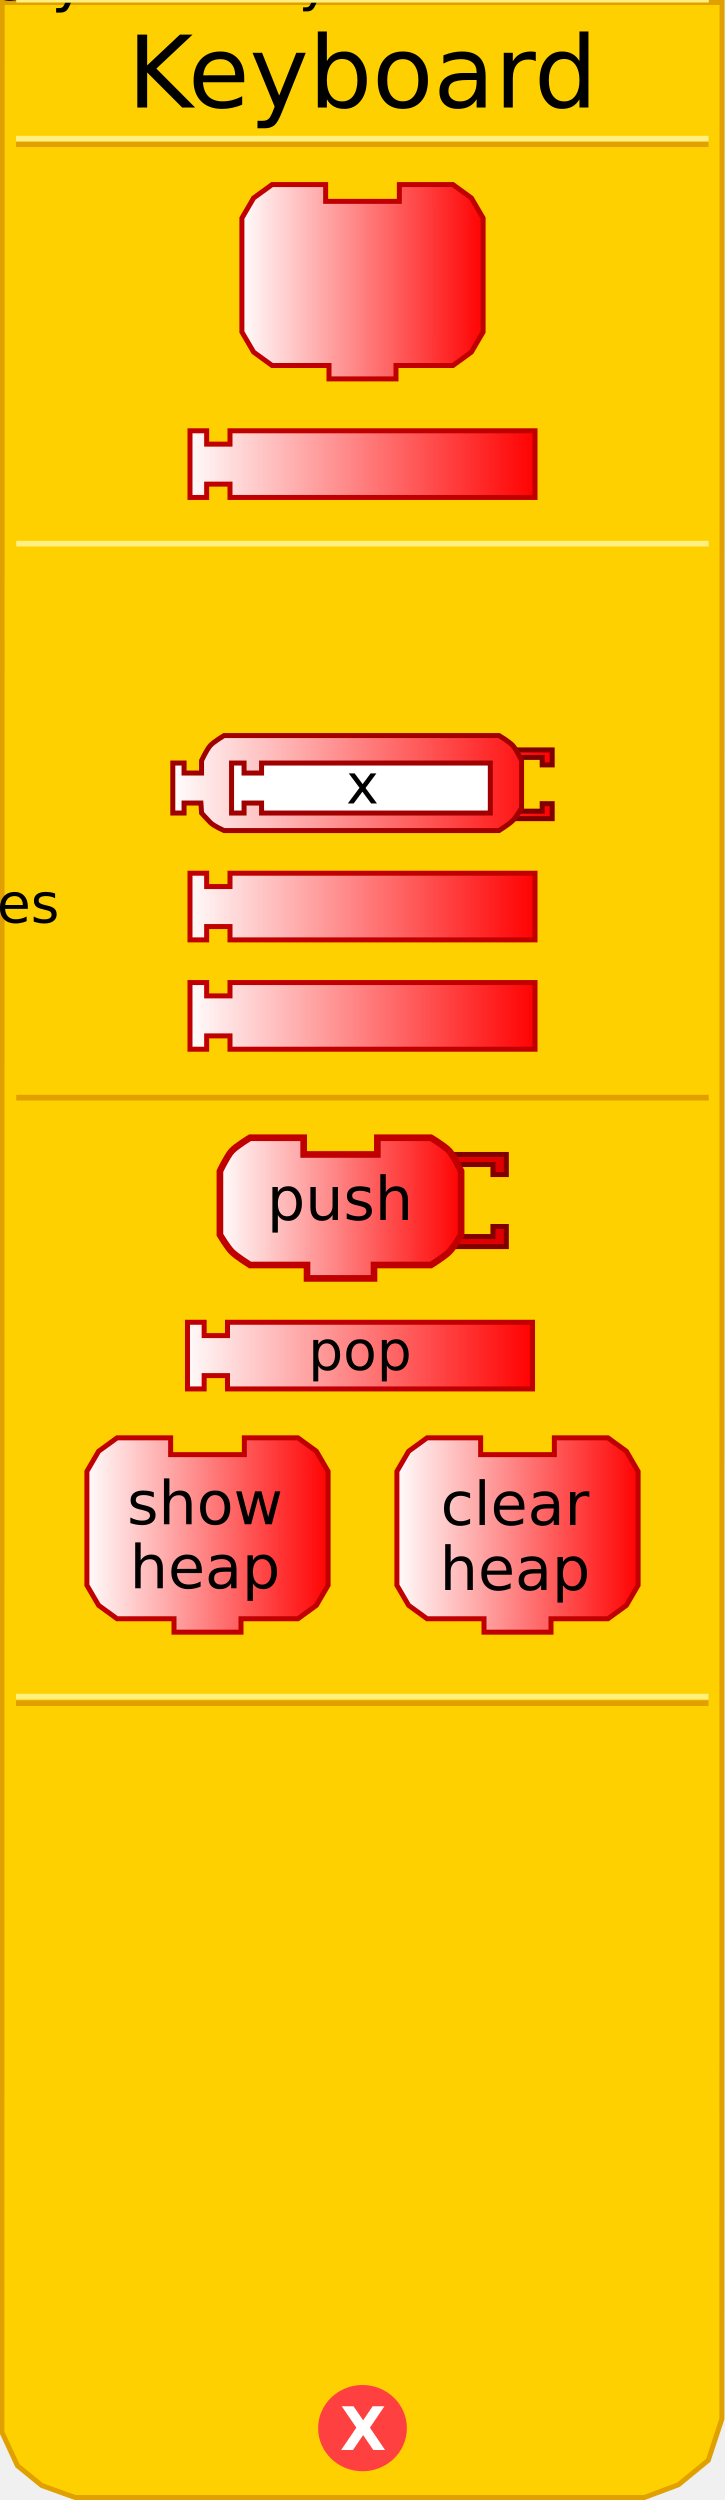
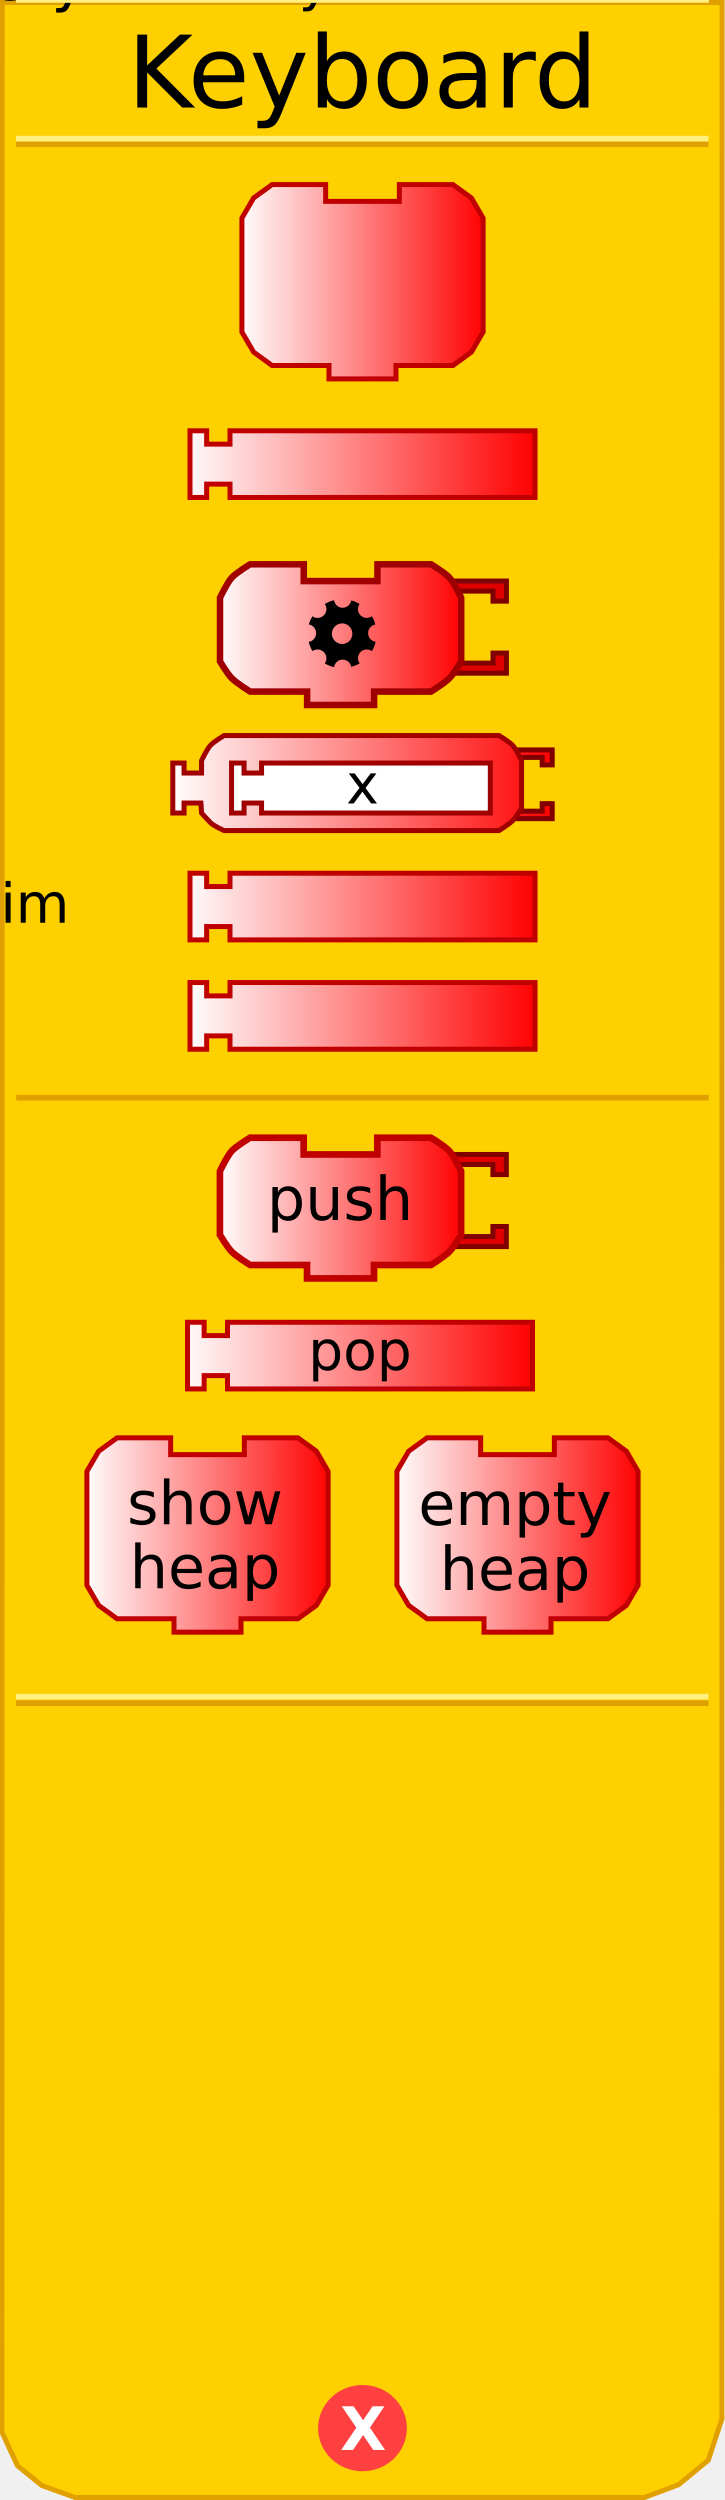
<svg xmlns="http://www.w3.org/2000/svg" xmlns:xlink="http://www.w3.org/1999/xlink" version="1.0" width="145" height="500" id="svg2">
  <defs id="defs4">
    <linearGradient id="linearGradient3712">
      <stop id="stop3714" style="stop-color:#ffffff;stop-opacity:1" offset="0" />
      <stop id="stop3716" style="stop-color:#ff0000;stop-opacity:1" offset="1" />
    </linearGradient>
    <linearGradient x1="69" y1="226" x2="140" y2="226" id="linearGradient2431" xlink:href="#linearGradient3712" gradientUnits="userSpaceOnUse" gradientTransform="translate(-32.52428,-133.8278)" />
    <linearGradient x1="0" y1="22" x2="74" y2="22" id="linearGradient3208" xlink:href="#linearGradient3712" gradientUnits="userSpaceOnUse" gradientTransform="matrix(0.67,0,0,0.67,47.71,36.24818)" />
    <linearGradient x1="69" y1="226" x2="140" y2="226" id="linearGradient2505" xlink:href="#linearGradient3712" gradientUnits="userSpaceOnUse" gradientTransform="translate(-32.52428,106.1141)" />
    <linearGradient x1="69.856" y1="226.654" x2="140.193" y2="226.654" id="linearGradient2507" xlink:href="#linearGradient3712" gradientUnits="userSpaceOnUse" gradientTransform="translate(-32.52428,132.449)" />
    <linearGradient x1="0" y1="22" x2="74" y2="22" id="linearGradient2513" xlink:href="#linearGradient3712" gradientUnits="userSpaceOnUse" gradientTransform="matrix(0.5,0,0,0.5,34.0625,146.6083)" />
    <linearGradient x1="34.062" y1="156.608" x2="110.938" y2="156.608" id="linearGradient3199" xlink:href="#linearGradient3712" gradientUnits="userSpaceOnUse" />
    <linearGradient x1="34.062" y1="156.608" x2="110.938" y2="156.608" id="linearGradient3209" xlink:href="#linearGradient3712" gradientUnits="userSpaceOnUse" />
    <linearGradient x1="34.062" y1="156.608" x2="110.938" y2="156.608" id="linearGradient3213" xlink:href="#linearGradient3712" gradientUnits="userSpaceOnUse" />
    <linearGradient x1="34.062" y1="156.608" x2="110.938" y2="156.608" id="linearGradient3219" xlink:href="#linearGradient3712" gradientUnits="userSpaceOnUse" />
    <linearGradient x1="34.062" y1="156.608" x2="110.938" y2="156.608" id="linearGradient3222" xlink:href="#linearGradient3712" gradientUnits="userSpaceOnUse" />
    <linearGradient x1="34.062" y1="156.608" x2="110.938" y2="156.608" id="linearGradient3225" xlink:href="#linearGradient3712" gradientUnits="userSpaceOnUse" />
    <linearGradient x1="0" y1="22" x2="74" y2="22" id="linearGradient3318" xlink:href="#linearGradient3712" gradientUnits="userSpaceOnUse" gradientTransform="matrix(0.67,0,0,0.67,15.71,283.0426)" />
    <linearGradient x1="0" y1="22" x2="74" y2="22" id="linearGradient3320" xlink:href="#linearGradient3712" gradientUnits="userSpaceOnUse" gradientTransform="matrix(0.67,0,0,0.67,77.71,282.9)" />
    <linearGradient x1="69" y1="226" x2="140" y2="226" id="linearGradient3322" xlink:href="#linearGradient3712" gradientUnits="userSpaceOnUse" gradientTransform="translate(-33.02428,30.4667)" />
    <linearGradient x1="0" y1="22" x2="74" y2="22" id="linearGradient3452" xlink:href="#linearGradient3712" gradientUnits="userSpaceOnUse" gradientTransform="matrix(0.67,0,0,0.67,43.3125,226.8727)" />
+     <linearGradient x1="0" y1="22" x2="74" y2="22" id="linearGradient3338" xlink:href="#linearGradient3712" gradientUnits="userSpaceOnUse" gradientTransform="matrix(0.67,0,0,0.67,43.33,112.19)" />
  </defs>
  <path d="M 0.434,0.5 L 0.372,486.41 L 3.496,493.143 L 8.37,497.107 L 15.031,499.503 L 128.856,499.503 L 135.705,496.939 L 141.654,492.047 L 144.378,483.792 L 144.416,0.5 L 0.434,0.5 z" id="path23" style="fill:#ffd000;fill-opacity:1;stroke:#e0a000;stroke-width:1px;stroke-opacity:1" />
  <path d="M 79.5,438.375 C 79.5,442.862 75.75,446.5 71.125,446.5 C 66.5,446.5 62.75,442.862 62.75,438.375 C 62.75,433.888 66.5,430.25 71.125,430.25 C 75.75,430.25 79.5,433.888 79.5,438.375 L 79.5,438.375 z" transform="translate(1.375,47.25098)" id="path39" style="fill:#ff4040;fill-opacity:1;stroke:#ff4040;stroke-width:1;stroke-opacity:1" />
  <text id="text41" style="font-size:12px;font-variant:normal;font-weight:bold;text-align:start;text-anchor:start;fill:#ffffff;fill-opacity:1;stroke:none;stroke-width:1px;stroke-opacity:1;font-family:Bitstream Vera Sans">
    <tspan x="68" y="490" id="tspan43" style="font-size:12px">X</tspan>
  </text>
  <rect width="137.5" height="0.14" x="3.7" y="-28.9" transform="scale(1,-1)" id="rect15" style="opacity:1;fill:#ffd000;fill-opacity:1;stroke:#e0a000;stroke-width:1;stroke-opacity:1" />
  <rect width="137.5" height="0.14" x="3.7" y="-27.8" transform="scale(1,-1)" id="rect17" style="opacity:1;fill:#ffd000;fill-opacity:1;stroke:#fff080;stroke-width:1;stroke-opacity:1" />
  <rect width="137.5" height="0.14" x="3.7" y="-340.7" transform="scale(1,-1)" id="rect19" style="opacity:1;fill:#ffd000;fill-opacity:1;stroke:#e0a000;stroke-width:1;stroke-opacity:1" />
  <rect width="137.5" height="0.14" x="3.7" y="-339.4" transform="scale(1,-1)" id="rect4001" style="opacity:1;fill:#ffd000;fill-opacity:1;stroke:#fff080;stroke-width:1;stroke-opacity:1" />
  <text id="text28" style="font-size:12px;text-align:center;text-anchor:middle;font-family:Bitstream Vera Sans">
    <tspan x="72.5" y="21.5" id="tspan30" style="font-size:20px">Keyboard</tspan>
  </text>
  <path d="M 79.87,36.918 C 90.59,36.918 90.59,36.918 90.59,36.918 L 94.275,39.598 L 96.62,43.618 L 96.62,66.398 L 94.275,70.418 L 90.59,73.098 L 79.2,73.098 L 79.2,73.098 L 79.2,75.778 L 65.8,75.778 L 65.8,73.098 L 54.41,73.098 L 50.725,70.418 L 48.38,66.398 L 48.38,43.618 L 50.725,39.598 L 54.41,36.918 L 65.13,36.918 L 65.13,40.268 L 79.87,40.268 L 79.87,36.918 z" id="path10" style="fill:url(#linearGradient3208);fill-opacity:1;stroke:#c00000;stroke-width:1;stroke-miterlimit:4;stroke-dasharray:none;stroke-opacity:1" />
  <text style="font-size:8.04px;text-align:center;text-anchor:middle;font-family:Bitstream Vera Sans">
    <tspan x="72." y="54." id="tspan14" style="font-size:12.06px">query</tspan>
  </text>
  <text style="font-size:8.04px;text-align:center;text-anchor:middle;font-family:Bitstream Vera Sans">
    <tspan x="72." y="67." id="tspan18" style="font-size:12.06px">kb</tspan>
  </text>
  <path d="M 37.998,86.159 L 41.332,86.159 L 41.332,88.826 L 45.999,88.826 L 45.999,86.159 L 107.002,86.159 L 107.002,99.493 L 45.999,99.493 L 45.999,96.826 L 41.332,96.826 L 41.332,99.493 L 37.998,99.493 L 37.998,86.159 z" id="path2425" style="fill:url(#linearGradient2431);fill-opacity:1;stroke:#c00000;stroke-width:1;stroke-opacity:1" />
  <text style="font-size:12px;text-align:center;text-anchor:middle;font-family:Bitstream Vera Sans">
    <tspan x="72.5" y="96." id="tspan2429" style="font-size:11px">keyboard</tspan>
  </text>
  <g transform="translate(-1e-6,-151.4585)" id="g2492">
    <path d="M 37.998,326.101 L 41.332,326.101 L 41.332,328.768 L 45.999,328.768 L 45.999,326.101 L 107.002,326.101 L 107.002,339.435 L 45.999,339.435 L 45.999,336.768 L 41.332,336.768 L 41.332,339.435 L 37.998,339.435 L 37.998,326.101 z" id="path2435" style="fill:url(#linearGradient2505);fill-opacity:1;stroke:#c00000;stroke-width:1;stroke-opacity:1" />
    <text style="font-size:12px;text-align:center;text-anchor:middle;font-family:Bitstream Vera Sans">
-       <tspan x="72." y="336" id="tspan2439" style="font-size:11px">hres</tspan>
+       <tspan x="72." y="336" id="tspan2439" style="font-size:11px">hdim</tspan>
    </text>
  </g>
  <g transform="translate(-5e-7,-155.9256)" id="g2497">
    <path d="M 37.998,352.436 L 41.332,352.436 L 41.332,355.103 L 45.999,355.103 L 45.999,352.436 L 107.002,352.436 L 107.002,365.77 L 45.999,365.77 L 45.999,363.103 L 41.332,363.103 L 41.332,365.77 L 37.998,365.77 L 37.998,352.436 z" id="path2429" style="fill:url(#linearGradient2507);fill-opacity:1;stroke:#c00000;stroke-width:1;stroke-opacity:1" />
    <text style="font-size:12px;text-align:center;text-anchor:middle;font-family:Bitstream Vera Sans">
-       <tspan x="72.5" y="362." id="tspan2433" style="font-size:11px">vres</tspan>
+       <tspan x="72.5" y="362." id="tspan2433" style="font-size:11px">vdim</tspan>
    </text>
  </g>
-   <rect width="137.5" height="0.14" x="3.75" y="-109." transform="scale(1,-1)" id="rect2656" style="opacity:1;fill:#ffd000;fill-opacity:1;stroke:#e0a000;stroke-width:1;stroke-opacity:1" />
-   <rect width="137.5" height="0.14" x="3.75" y="-108.8" transform="scale(1,-1)" id="rect2658" style="opacity:1;fill:#ffd000;fill-opacity:1;stroke:#fff080;stroke-width:1;stroke-opacity:1" />
+   <rect width="137.5" height="0.14" x="3.75" y="-108." transform="scale(1,-1)" id="rect2656" style="opacity:1;fill:#ffd000;fill-opacity:1;stroke:#e0a000;stroke-width:1;stroke-opacity:1" />
+   <rect width="137.5" height="0.14" x="3.75" y="-107." transform="scale(1,-1)" id="rect2658" style="opacity:1;fill:#ffd000;fill-opacity:1;stroke:#fff080;stroke-width:1;stroke-opacity:1" />
  <path d="M 102.188,149.983 L 110.438,149.983 L 110.438,152.983 L 108.438,152.983 L 108.438,151.483 L 103.188,151.483" id="path2493" style="fill:url(#linearGradient3225);fill-opacity:1;stroke:#800000;stroke-width:1;stroke-miterlimit:4;stroke-dasharray:none;stroke-opacity:1" />
  <path d="M 102.188,163.733 L 110.438,163.733 L 110.438,160.733 L 108.438,160.733 L 108.438,162.233 L 103.188,162.233" id="path2495" style="fill:url(#linearGradient3222);fill-opacity:1;stroke:#800000;stroke-width:1;stroke-miterlimit:4;stroke-dasharray:none;stroke-opacity:1" />
  <path d="M 63.312,147.108 C 71.312,147.108 99.812,147.108 99.812,147.108 C 99.812,147.108 101.878,148.352 102.562,149.108 C 103.261,149.881 104.312,152.108 104.312,152.108 L 104.312,161.608 C 104.312,161.608 103.204,163.455 102.562,164.108 C 101.848,164.836 99.812,166.108 99.812,166.108 L 63.312,166.108 L 63.312,166.108 L 53.312,166.108 L 44.812,166.108 C 44.812,166.108 42.777,165.226 42.062,164.498 C 41.421,163.845 40.312,162.608 40.312,162.608 L 40.182,160.608 L 36.812,160.608 L 36.812,162.608 L 34.562,162.608 L 34.562,152.608 L 36.812,152.608 L 36.812,154.608 L 40.312,154.608 L 40.312,152.108 C 40.312,152.108 41.364,149.881 42.062,149.108 C 42.747,148.352 44.812,147.108 44.812,147.108 L 53.312,147.108 L 63.312,147.108 z" id="path2653" style="fill:url(#linearGradient3219);fill-opacity:1;stroke:#a00000;stroke-width:1;stroke-miterlimit:4;stroke-dasharray:none;stroke-opacity:1" />
  <path d="M 46.312,152.608 L 48.812,152.608 L 48.812,154.608 L 52.312,154.608 L 52.312,152.608 L 98.063,152.608 L 98.063,162.608 L 52.312,162.608 L 52.312,160.608 L 48.812,160.608 L 48.812,162.608 L 46.312,162.608 L 46.312,152.608 z" id="path9" style="fill:#ffffff;fill-opacity:1;stroke:#a00000;stroke-width:1;stroke-miterlimit:4;stroke-dasharray:none;stroke-opacity:1" />
  <text style="font-size:12px;text-align:center;text-anchor:middle;fill:#000000;fill-opacity:1;font-family:Bitstream Vera Sans">
    <tspan x="72.5" y="160.7" id="tspan2696" style="font-size:11px;fill:#000000;fill-opacity:1">x</tspan>
  </text>
  <rect width="137.5" height="0.14" x="3.75" y="-219.6" transform="scale(1,-1)" id="rect3247" style="opacity:1;fill:#ffd000;fill-opacity:1;stroke:#e0a000;stroke-width:1;stroke-opacity:1" />
  <rect width="137.5" height="0.14" x="3.75" y="-218." transform="scale(1,-1)" id="rect3249" style="opacity:1;fill:#ffd000;fill-opacity:1;stroke:#fff080;stroke-width:1;stroke-opacity:1" />
  <g transform="translate(0,14)" id="g3283">
    <path d="M 37.498,250.453 L 40.832,250.453 L 40.832,253.12 L 45.499,253.12 L 45.499,250.453 L 106.502,250.453 L 106.502,263.787 L 45.499,263.787 L 45.499,261.121 L 40.832,261.121 L 40.832,263.787 L 37.498,263.787 L 37.498,250.453 z" id="path3261" style="fill:url(#linearGradient3322);fill-opacity:1;stroke:#c00000;stroke-width:1;stroke-opacity:1" />
    <text style="font-size:12px;text-align:center;text-anchor:middle;font-family:Bitstream Vera Sans">
      <tspan x="72" y="260" id="tspan3265" style="font-size:11px">pop</tspan>
    </text>
  </g>
  <g transform="translate(1,4)" id="g3304">
    <g transform="translate(0,-0.14263)" id="g3288">
      <path d="M 47.87,283.713 C 58.59,283.713 58.59,283.713 58.59,283.713 L 62.275,286.393 L 64.62,290.413 L 64.62,313.193 L 62.275,317.213 L 58.59,319.893 L 47.2,319.893 L 47.2,319.893 L 47.2,322.573 L 33.8,322.573 L 33.8,319.893 L 22.41,319.893 L 18.725,317.213 L 16.38,313.193 L 16.38,290.413 L 18.725,286.393 L 22.41,283.713 L 33.13,283.713 L 33.13,287.063 L 47.87,287.063 L 47.87,283.713 z" id="path3251" style="fill:url(#linearGradient3318);fill-opacity:1;stroke:#c00000;stroke-width:1;stroke-miterlimit:4;stroke-dasharray:none;stroke-opacity:1" />
      <text style="font-size:8.04px;text-align:center;text-anchor:middle;font-family:Bitstream Vera Sans">
        <tspan x="40" y="301" id="tspan3255" style="font-size:12.06px">show</tspan>
      </text>
      <text style="font-size:8.04px;text-align:center;text-anchor:middle;font-family:Bitstream Vera Sans">
        <tspan x="40" y="313.8" id="tspan3259" style="font-size:12.06px">heap</tspan>
      </text>
    </g>
    <g id="g3295">
      <path d="M 109.87,283.57 C 120.59,283.57 120.59,283.57 120.59,283.57 L 124.275,286.25 L 126.62,290.27 L 126.62,313.05 L 124.275,317.07 L 120.59,319.75 L 109.2,319.75 L 109.2,319.75 L 109.2,322.43 L 95.8,322.43 L 95.8,319.75 L 84.41,319.75 L 80.725,317.07 L 78.38,313.05 L 78.38,290.27 L 80.725,286.25 L 84.41,283.57 L 95.13,283.57 L 95.13,286.92 L 109.87,286.92 L 109.87,283.57 z" id="path3271" style="fill:url(#linearGradient3320);fill-opacity:1;stroke:#c00000;stroke-width:1;stroke-miterlimit:4;stroke-dasharray:none;stroke-opacity:1" />
      <text style="font-size:8.04px;text-align:center;text-anchor:middle;font-family:Bitstream Vera Sans">
-         <tspan x="102" y="301" id="tspan3275" style="font-size:12.06px">clear</tspan>
+         <tspan x="102" y="301" id="tspan3275" style="font-size:12.06px">empty</tspan>
      </text>
      <text style="font-size:8.04px;text-align:center;text-anchor:middle;font-family:Bitstream Vera Sans">
        <tspan x="102" y="314" id="tspan3279" style="font-size:12.06px">heap</tspan>
      </text>
    </g>
  </g>
  <path d="M 90.213,230.893 L 101.267,230.893 L 101.267,234.913 L 98.588,234.913 L 98.588,232.903 L 91.552,232.903" id="path3422" style="fill:#e00000;fill-opacity:1;stroke:#800000;stroke-width:1;stroke-miterlimit:4;stroke-dasharray:none;stroke-opacity:1" />
  <path d="M 90.213,249.318 L 101.267,249.318 L 101.267,245.298 L 98.588,245.298 L 98.588,247.308 L 91.552,247.308" id="path3424" style="fill:#e00000;fill-opacity:1;stroke:#800000;stroke-width:1;stroke-miterlimit:4;stroke-dasharray:none;stroke-opacity:1" />
  <path d="M 75.472,227.543 C 86.192,227.543 86.192,227.543 86.192,227.543 C 86.192,227.543 88.961,229.209 89.877,230.223 C 90.814,231.258 92.222,234.243 92.222,234.243 L 92.222,246.973 C 92.222,246.973 90.737,249.447 89.877,250.323 C 88.92,251.298 86.192,253.003 86.192,253.003 L 74.802,253.003 L 74.802,253.003 L 74.802,255.683 L 61.403,255.683 L 61.403,253.003 L 50.013,253.003 C 50.013,253.003 47.285,251.298 46.328,250.323 C 45.468,249.447 43.983,246.973 43.983,246.973 L 43.983,234.243 C 43.983,234.243 45.391,231.258 46.328,230.223 C 47.244,229.209 50.013,227.543 50.013,227.543 L 60.733,227.543 L 60.733,230.893 L 75.472,230.893 L 75.472,227.543 z" id="path3426" style="fill:url(#linearGradient3452);fill-opacity:1;stroke:#c00000;stroke-width:1.33;stroke-miterlimit:4;stroke-dasharray:none;stroke-opacity:1" />
  <text style="font-size:12.06px;text-align:center;text-anchor:middle;font-family:Bitstream Vera Sans">
    <tspan x="68" y="244" id="tspan3430" style="font-size:12.06px;font-family:Bitstream Vera Sans">push</tspan>
  </text>
+   <path d="M 90.23,116.21 L 101.285,116.21 L 101.285,120.23 L 98.605,120.23 L 98.605,118.22 L 91.57,118.22" id="path2561" style="fill:#e00000;fill-opacity:1;stroke:#800000;stroke-width:1;stroke-miterlimit:4;stroke-dasharray:none;stroke-opacity:1" />
+   <path d="M 90.23,134.635 L 101.285,134.635 L 101.285,130.615 L 98.605,130.615 L 98.605,132.625 L 91.57,132.625" id="path12" style="fill:#e00000;fill-opacity:1;stroke:#800000;stroke-width:1;stroke-miterlimit:4;stroke-dasharray:none;stroke-opacity:1" />
+   <path d="M 75.49,112.86 C 86.21,112.86 86.21,112.86 86.21,112.86 C 86.21,112.86 88.978,114.526 89.895,115.54 C 90.831,116.576 92.24,119.56 92.24,119.56 L 92.24,132.29 C 92.24,132.29 90.755,134.765 89.895,135.64 C 88.937,136.615 86.21,138.32 86.21,138.32 L 74.82,138.32 L 74.82,138.32 L 74.82,141 L 61.42,141 L 61.42,138.32 L 50.03,138.32 C 50.03,138.32 47.303,136.615 46.345,135.64 C 45.485,134.765 44,132.29 44,132.29 L 44,119.56 C 44,119.56 45.409,116.576 46.345,115.54 C 47.262,114.526 50.03,112.86 50.03,112.86 L 60.75,112.86 L 60.75,116.21 L 75.49,116.21 L 75.49,112.86 z" id="path14" style="fill:url(#linearGradient3338);fill-opacity:1;stroke:#a00000;stroke-width:1.3;stroke-miterlimit:4;stroke-dasharray:none;stroke-opacity:1" />
+   <path d="M 66.803,120.039 C 66.145,120.2 65.525,120.465 64.954,120.797 C 65.16,121.086 65.287,121.446 65.287,121.828 C 65.287,122.805 64.476,123.586 63.499,123.586 C 63.109,123.586 62.76,123.466 62.468,123.253 C 62.171,123.758 61.93,124.312 61.771,124.89 C 62.605,125.032 63.226,125.772 63.226,126.648 C 63.226,127.532 62.589,128.246 61.74,128.376 C 61.901,129.037 62.163,129.656 62.498,130.226 C 62.787,130.02 63.118,129.892 63.499,129.892 C 64.476,129.892 65.287,130.702 65.287,131.681 C 65.287,132.062 65.159,132.393 64.954,132.681 C 65.524,133.016 66.143,133.278 66.803,133.439 C 66.933,132.59 67.644,131.923 68.531,131.923 C 69.395,131.923 70.105,132.558 70.259,133.378 C 70.847,133.217 71.412,132.981 71.927,132.681 C 71.721,132.392 71.593,132.031 71.593,131.65 C 71.593,130.674 72.376,129.892 73.352,129.892 C 73.734,129.892 74.093,130.019 74.382,130.226 C 74.716,129.658 74.98,129.036 75.14,128.376 C 74.288,128.25 73.624,127.506 73.624,126.618 C 73.624,125.752 74.257,125.042 75.08,124.89 C 74.917,124.305 74.681,123.765 74.382,123.253 C 74.093,123.459 73.734,123.586 73.352,123.586 C 72.376,123.586 71.593,122.804 71.593,121.828 C 71.593,121.446 71.72,121.086 71.927,120.797 C 71.406,120.488 70.859,120.232 70.259,120.069 C 70.117,120.903 69.405,121.555 68.531,121.555 C 67.647,121.555 66.933,120.887 66.803,120.039 z M 68.44,124.678 C 69.573,124.678 70.471,125.605 70.471,126.739 C 70.471,127.872 69.573,128.801 68.44,128.801 C 67.31,128.801 66.379,127.872 66.379,126.739 C 66.379,125.605 67.31,124.678 68.44,124.678 z" id="circle2615" />
</svg>
